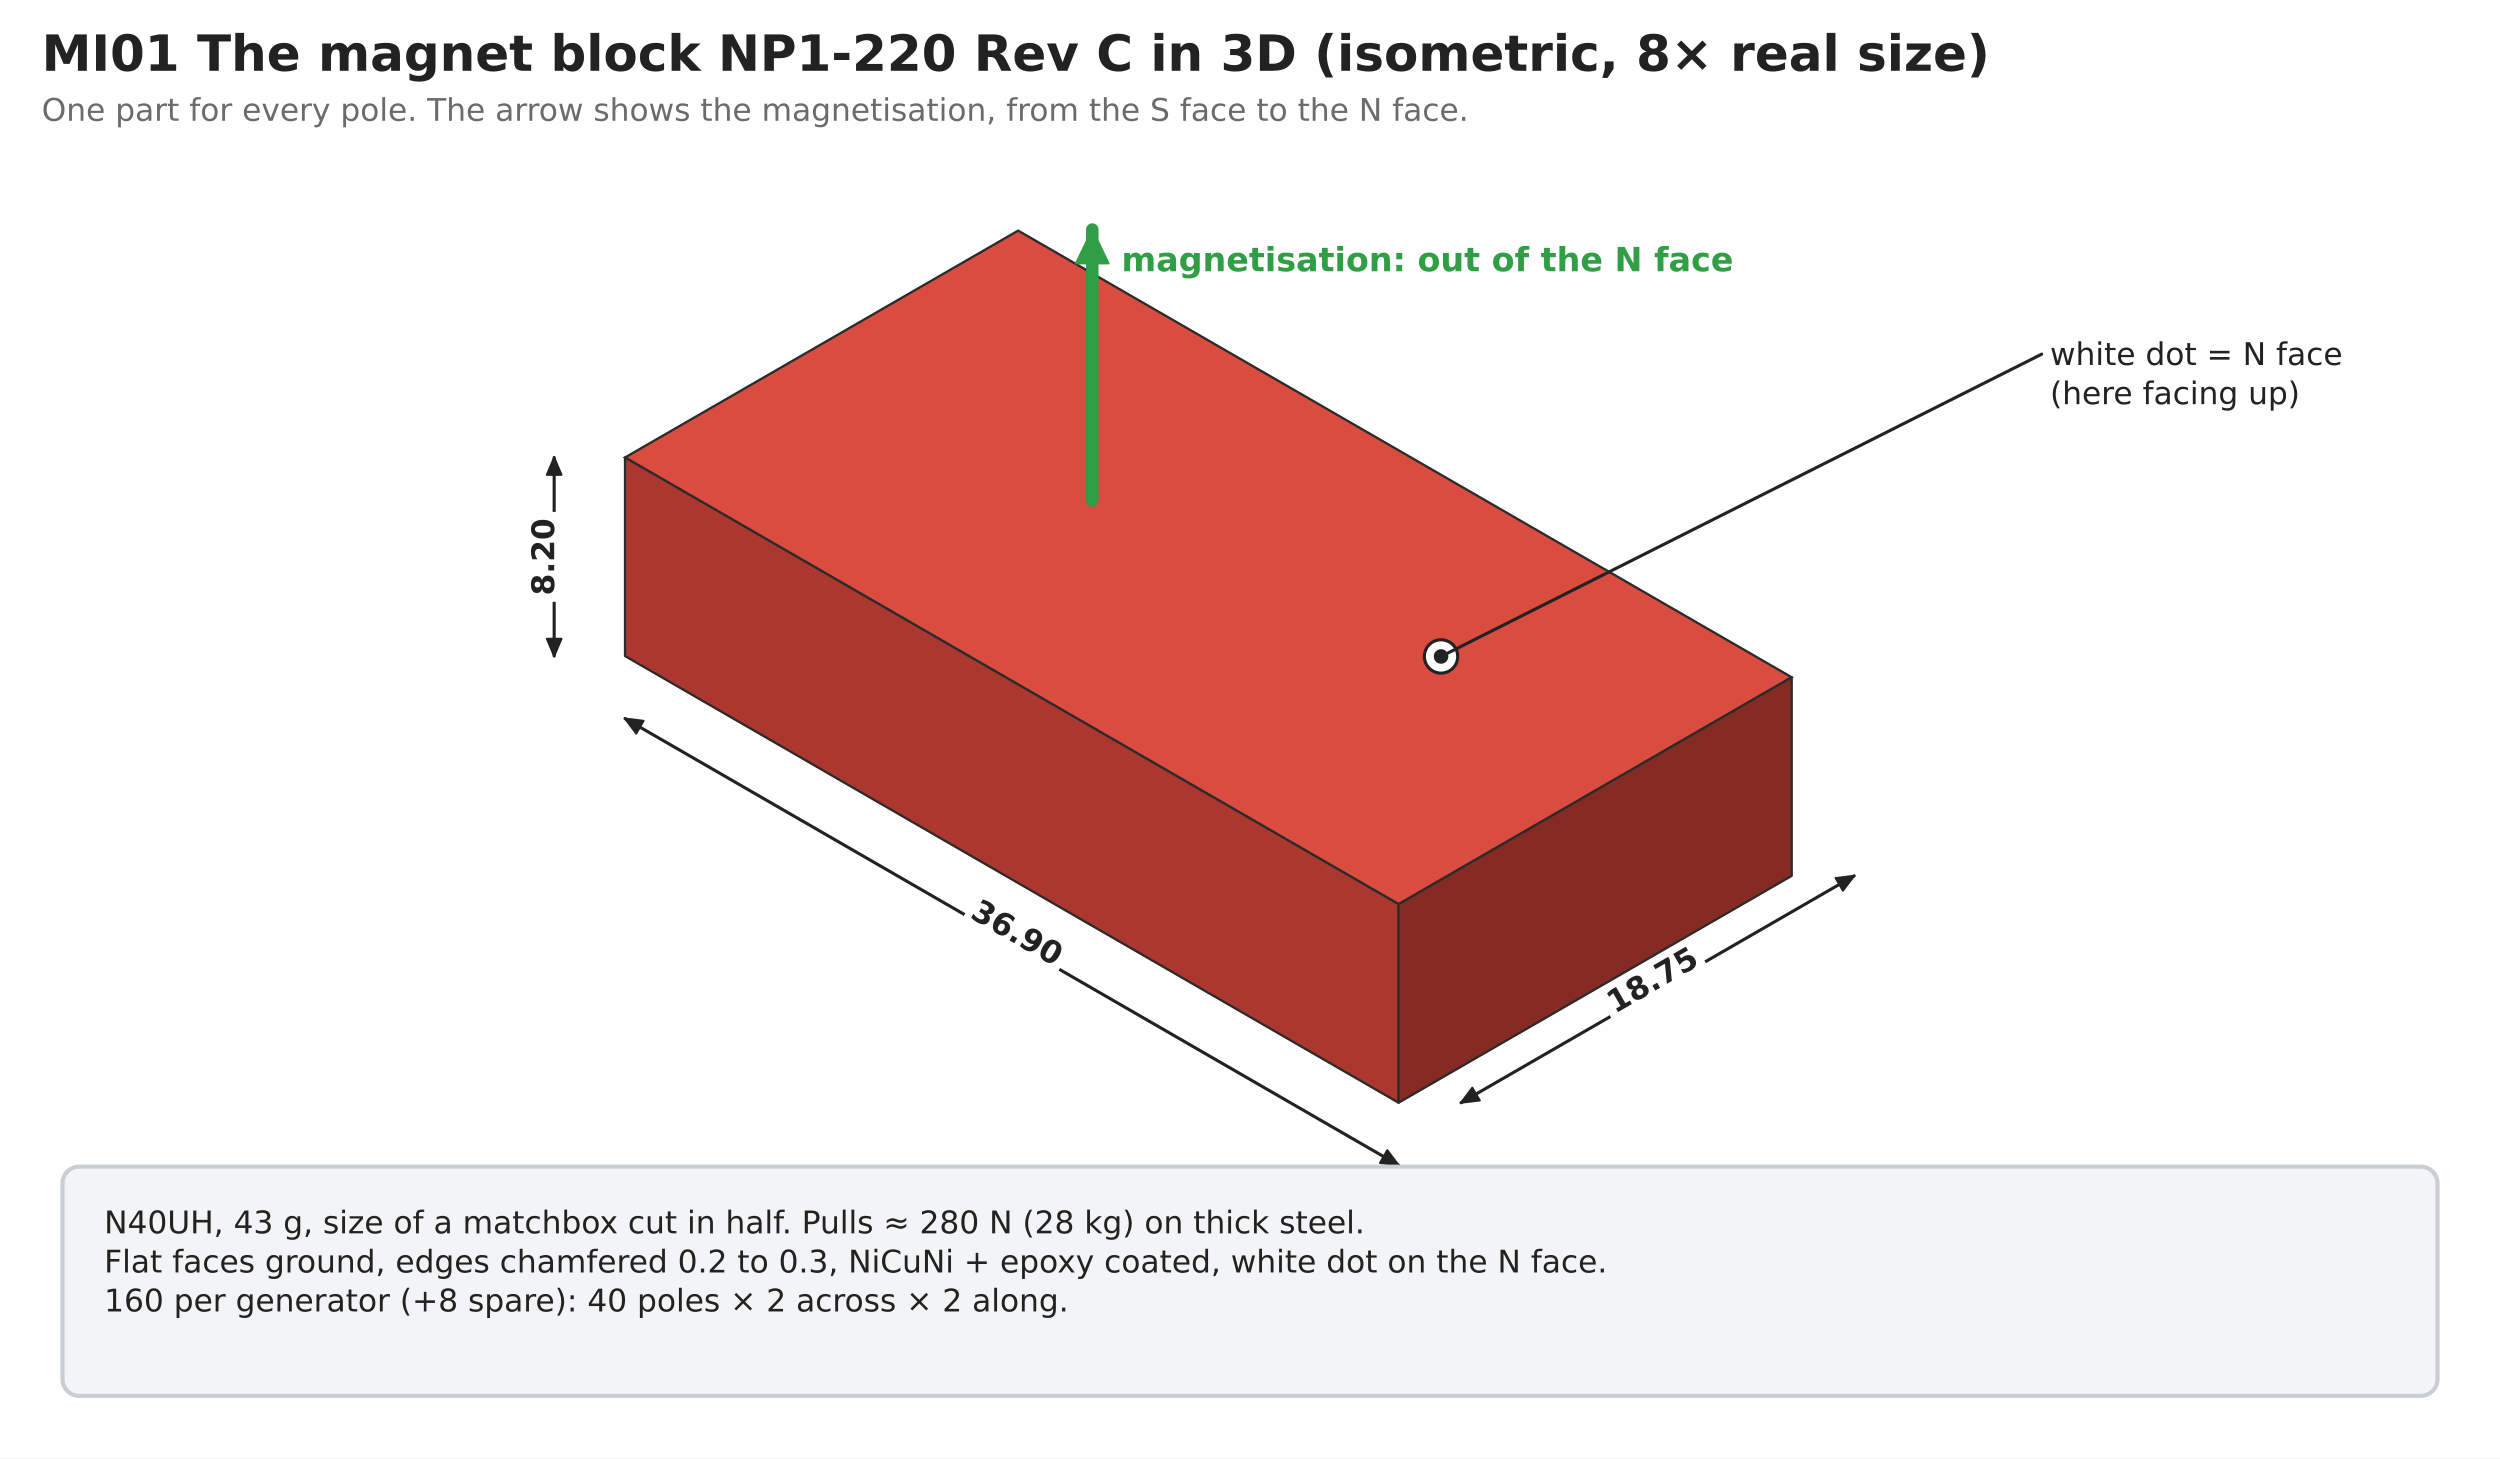
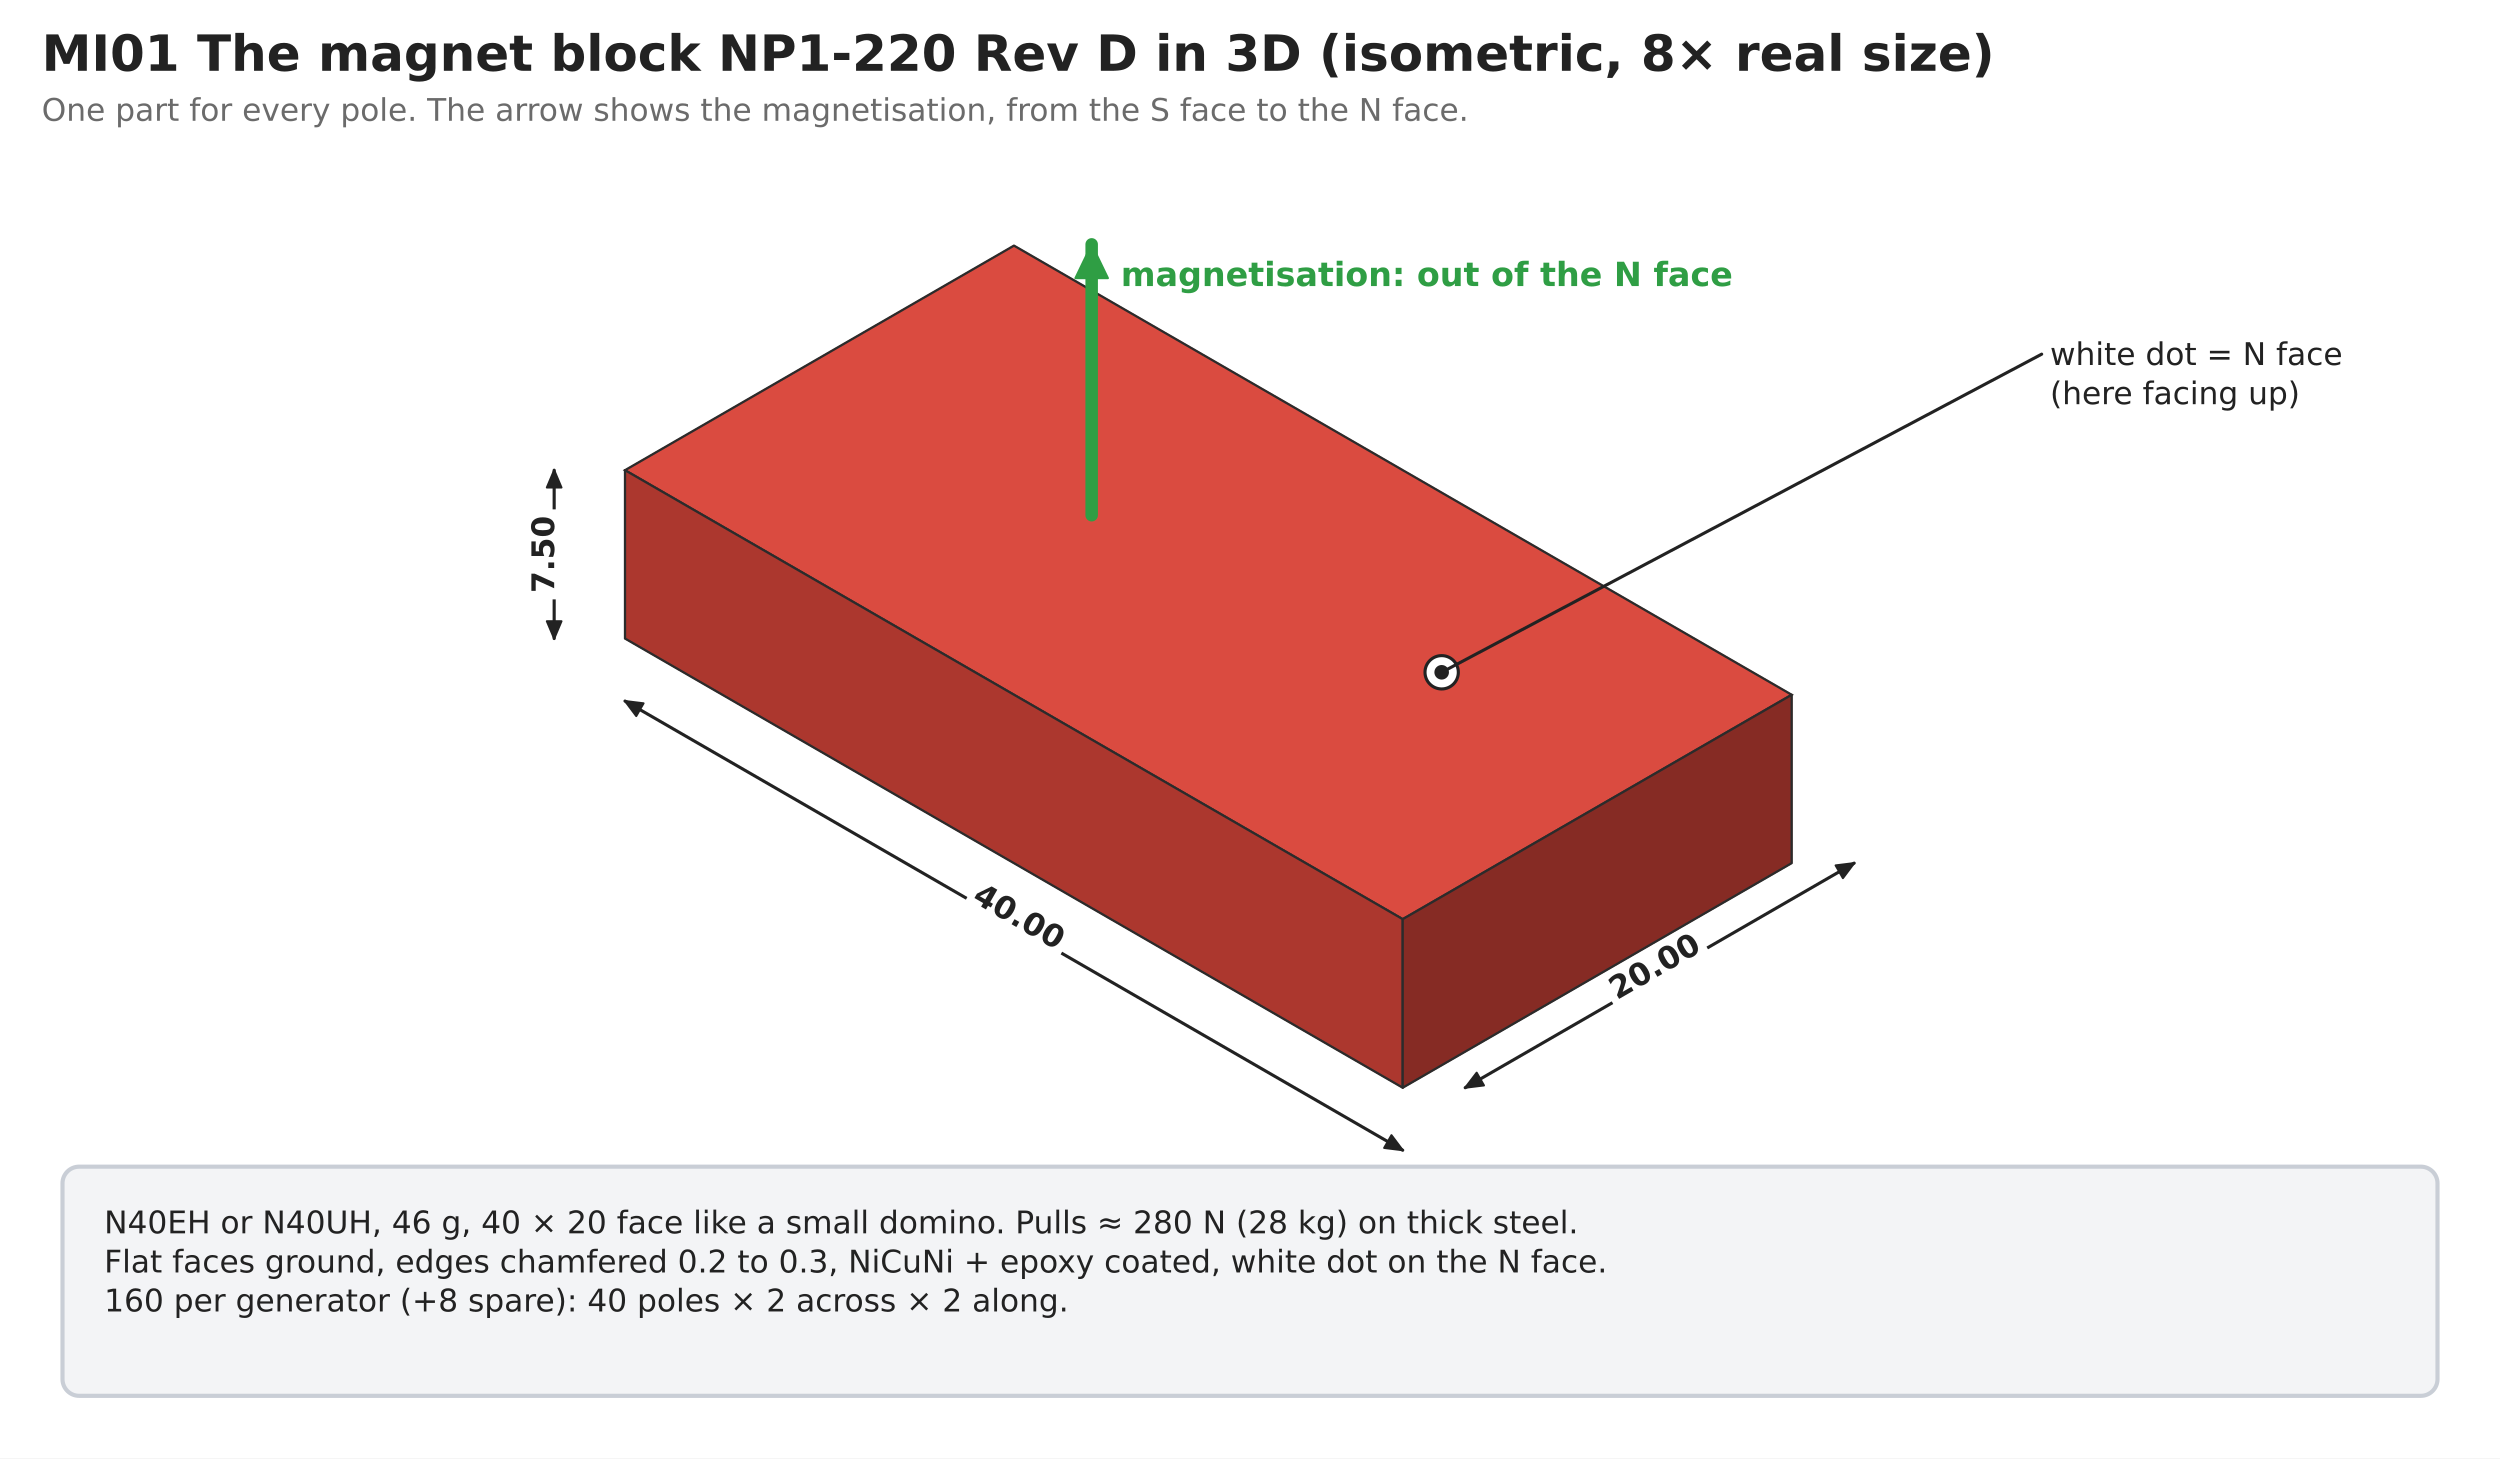
<svg xmlns="http://www.w3.org/2000/svg" viewBox="0 0 1200 700" width="1200" height="700">
  <rect width="100%" height="100%" fill="white" />
-   <text x="20.0" y="34.0" font-family="DejaVu Sans, Arial, Helvetica, sans-serif" font-size="24" text-anchor="start" font-weight="bold" fill="#222222">MI01  The magnet block NP1-220 Rev C in 3D (isometric, 8× real size)</text>
+   <text x="20.0" y="34.0" font-family="DejaVu Sans, Arial, Helvetica, sans-serif" font-size="24" text-anchor="start" font-weight="bold" fill="#222222">MI01  The magnet block NP1-220 Rev D in 3D (isometric, 8× real size)</text>
  <text x="20.0" y="58.0" font-family="DejaVu Sans, Arial, Helvetica, sans-serif" font-size="15" text-anchor="start" font-weight="normal" fill="#6b6b6b">One part for every pole. The arrow shows the magnetisation, from the S face to the N face.</text>
-   <path d="M488.7,110.7 L860.0,325.1 L671.3,434.0 L300.0,219.6 Z " fill="#da4b40" fill-rule="evenodd" stroke="#da4b40" stroke-width="0.7" stroke-linejoin="round" />
-   <path d="M488.7,110.7 L860.0,325.1 L671.3,434.0 L300.0,219.6 L488.7,110.7 " fill="none" stroke="#2b2b2b" stroke-width="1.1" stroke-linecap="round" />
-   <path d="M671.3,529.3 L300.0,314.9 L300.0,219.6 L671.3,434.0 Z " fill="#ac372e" fill-rule="evenodd" stroke="#ac372e" stroke-width="0.7" stroke-linejoin="round" />
-   <path d="M671.3,529.3 L300.0,314.9 M671.3,434.0 L300.0,219.6 M671.3,529.3 L671.3,434.0 M300.0,314.9 L300.0,219.6 " fill="none" stroke="#2b2b2b" stroke-width="1.1" stroke-linecap="round" />
-   <path d="M860.0,420.4 L671.3,529.3 L671.3,434.0 L860.0,325.1 Z " fill="#862b24" fill-rule="evenodd" stroke="#862b24" stroke-width="0.7" stroke-linejoin="round" />
-   <path d="M860.0,420.4 L671.3,529.3 M860.0,325.1 L671.3,434.0 M860.0,420.4 L860.0,325.1 M671.3,529.3 L671.3,434.0 " fill="none" stroke="#2b2b2b" stroke-width="1.1" stroke-linecap="round" />
-   <circle cx="691.7" cy="315.1" r="8.0" fill="white" stroke="#222222" stroke-width="1.5" />
-   <line x1="691.7" y1="315.1" x2="980.0" y2="170.0" stroke="#222222" stroke-width="1.5" stroke-linecap="round" />
-   <circle cx="691.7" cy="315.1" r="3.0" fill="#222222" stroke="#222222" stroke-width="1" />
+   <path d="M486.7,117.9 L860.0,333.5 L673.3,441.2 L300.0,225.7 Z " fill="#da4b40" fill-rule="evenodd" stroke="#da4b40" stroke-width="0.7" stroke-linejoin="round" />
+   <path d="M486.7,117.9 L860.0,333.5 L673.3,441.2 L300.0,225.7 L486.7,117.9 " fill="none" stroke="#2b2b2b" stroke-width="1.1" stroke-linecap="round" />
+   <path d="M673.3,522.1 L300.0,306.5 L300.0,225.7 L673.3,441.2 Z " fill="#ac372e" fill-rule="evenodd" stroke="#ac372e" stroke-width="0.7" stroke-linejoin="round" />
+   <path d="M673.3,522.1 L300.0,306.5 M673.3,441.2 L300.0,225.7 M673.3,522.1 L673.3,441.2 M300.0,306.5 L300.0,225.7 " fill="none" stroke="#2b2b2b" stroke-width="1.1" stroke-linecap="round" />
+   <path d="M860.0,414.3 L673.3,522.1 L673.3,441.2 L860.0,333.5 Z " fill="#862b24" fill-rule="evenodd" stroke="#862b24" stroke-width="0.7" stroke-linejoin="round" />
+   <path d="M860.0,414.3 L673.3,522.1 M860.0,333.5 L673.3,441.2 M860.0,414.3 L860.0,333.5 M673.3,522.1 L673.3,441.2 " fill="none" stroke="#2b2b2b" stroke-width="1.1" stroke-linecap="round" />
+   <circle cx="692.0" cy="322.7" r="8.0" fill="white" stroke="#222222" stroke-width="1.5" />
+   <line x1="692.0" y1="322.7" x2="980.0" y2="170.0" stroke="#222222" stroke-width="1.5" stroke-linecap="round" />
+   <circle cx="692.0" cy="322.7" r="3.0" fill="#222222" stroke="#222222" stroke-width="1" />
  <text x="984.0" y="175.2" font-family="DejaVu Sans, Arial, Helvetica, sans-serif" font-size="15" text-anchor="start" font-weight="normal" fill="#222222">white dot = N face</text>
  <text x="984.0" y="194.0" font-family="DejaVu Sans, Arial, Helvetica, sans-serif" font-size="15" text-anchor="start" font-weight="normal" fill="#222222">(here facing up)</text>
-   <line x1="300.0" y1="344.9" x2="671.3" y2="559.3" stroke="#222222" stroke-width="1.5" stroke-linecap="round" />
-   <polygon points="300.0,344.9 308.9,346.0 305.4,352.1" fill="#222222" stroke="#222222" stroke-width="1" stroke-linejoin="round" fill-opacity="1" />
-   <polygon points="671.3,559.3 662.4,558.2 665.9,552.1" fill="#222222" stroke="#222222" stroke-width="1" stroke-linejoin="round" fill-opacity="1" />
-   <g transform="translate(485.7,452.1) rotate(30.0)">
+   <line x1="300.0" y1="336.5" x2="673.3" y2="552.1" stroke="#222222" stroke-width="1.5" stroke-linecap="round" />
+   <polygon points="300.0,336.5 308.9,337.6 305.4,343.7" fill="#222222" stroke="#222222" stroke-width="1" stroke-linejoin="round" fill-opacity="1" />
+   <polygon points="673.3,552.1 664.4,551.0 667.9,544.9" fill="#222222" stroke="#222222" stroke-width="1" stroke-linejoin="round" fill-opacity="1" />
+   <g transform="translate(486.7,444.3) rotate(30.0)">
    <rect x="-26.2" y="-12.8" width="52.5" height="17.2" rx="0" fill="white" stroke="none" stroke-width="0" fill-opacity="1" />
-     <text x="0.0" y="0.0" font-family="DejaVu Sans, Arial, Helvetica, sans-serif" font-size="15" text-anchor="middle" font-weight="bold" fill="#222222">36.90</text>
+     <text x="0.0" y="0.0" font-family="DejaVu Sans, Arial, Helvetica, sans-serif" font-size="15" text-anchor="middle" font-weight="bold" fill="#222222">40.00</text>
  </g>
-   <line x1="701.3" y1="529.3" x2="890.0" y2="420.4" stroke="#222222" stroke-width="1.5" stroke-linecap="round" />
-   <polygon points="701.3,529.3 706.7,522.1 710.3,528.2" fill="#222222" stroke="#222222" stroke-width="1" stroke-linejoin="round" fill-opacity="1" />
-   <polygon points="890.0,420.4 884.6,427.5 881.1,421.5" fill="#222222" stroke="#222222" stroke-width="1" stroke-linejoin="round" fill-opacity="1" />
-   <g transform="translate(795.7,474.8) rotate(-30.0)">
+   <line x1="703.3" y1="522.1" x2="890.0" y2="414.3" stroke="#222222" stroke-width="1.5" stroke-linecap="round" />
+   <polygon points="703.3,522.1 708.8,514.9 712.3,521.0" fill="#222222" stroke="#222222" stroke-width="1" stroke-linejoin="round" fill-opacity="1" />
+   <polygon points="890.0,414.3 884.6,421.5 881.1,415.4" fill="#222222" stroke="#222222" stroke-width="1" stroke-linejoin="round" fill-opacity="1" />
+   <g transform="translate(796.7,468.2) rotate(-30.0)">
    <rect x="-26.2" y="-12.8" width="52.5" height="17.2" rx="0" fill="white" stroke="none" stroke-width="0" fill-opacity="1" />
-     <text x="0.0" y="0.0" font-family="DejaVu Sans, Arial, Helvetica, sans-serif" font-size="15" text-anchor="middle" font-weight="bold" fill="#222222">18.75</text>
+     <text x="0.0" y="0.0" font-family="DejaVu Sans, Arial, Helvetica, sans-serif" font-size="15" text-anchor="middle" font-weight="bold" fill="#222222">20.00</text>
  </g>
-   <line x1="266.0" y1="314.9" x2="266.0" y2="219.6" stroke="#222222" stroke-width="1.5" stroke-linecap="round" />
-   <polygon points="266.0,314.9 262.5,306.6 269.5,306.6" fill="#222222" stroke="#222222" stroke-width="1" stroke-linejoin="round" fill-opacity="1" />
-   <polygon points="266.0,219.6 269.5,227.9 262.5,227.9" fill="#222222" stroke="#222222" stroke-width="1" stroke-linejoin="round" fill-opacity="1" />
-   <g transform="translate(266.0,267.3) rotate(-90.0)">
+   <line x1="266.0" y1="306.5" x2="266.0" y2="225.7" stroke="#222222" stroke-width="1.5" stroke-linecap="round" />
+   <polygon points="266.0,306.5 262.5,298.2 269.5,298.2" fill="#222222" stroke="#222222" stroke-width="1" stroke-linejoin="round" fill-opacity="1" />
+   <polygon points="266.0,225.7 269.5,234.0 262.5,234.0" fill="#222222" stroke="#222222" stroke-width="1" stroke-linejoin="round" fill-opacity="1" />
+   <g transform="translate(266.0,266.1) rotate(-90.0)">
    <rect x="-21.6" y="-12.8" width="43.2" height="17.2" rx="0" fill="white" stroke="none" stroke-width="0" fill-opacity="1" />
-     <text x="0.0" y="0.0" font-family="DejaVu Sans, Arial, Helvetica, sans-serif" font-size="15" text-anchor="middle" font-weight="bold" fill="#222222">8.20</text>
+     <text x="0.0" y="0.0" font-family="DejaVu Sans, Arial, Helvetica, sans-serif" font-size="15" text-anchor="middle" font-weight="bold" fill="#222222">7.50</text>
  </g>
-   <line x1="524.3" y1="240.2" x2="524.3" y2="110.2" stroke="#2f9e44" stroke-width="6" stroke-linecap="round" />
-   <polygon points="524.3,110.2 532.1,126.4 516.5,126.4" fill="#2f9e44" stroke="#2f9e44" stroke-width="1" stroke-linejoin="round" fill-opacity="1" />
-   <text x="538.3" y="130.2" font-family="DejaVu Sans, Arial, Helvetica, sans-serif" font-size="16" text-anchor="start" font-weight="bold" fill="#2f9e44">magnetisation: out of the N face</text>
+   <line x1="524.0" y1="247.3" x2="524.0" y2="117.3" stroke="#2f9e44" stroke-width="6" stroke-linecap="round" />
+   <polygon points="524.0,117.3 531.8,133.5 516.2,133.5" fill="#2f9e44" stroke="#2f9e44" stroke-width="1" stroke-linejoin="round" fill-opacity="1" />
+   <text x="538.0" y="137.3" font-family="DejaVu Sans, Arial, Helvetica, sans-serif" font-size="16" text-anchor="start" font-weight="bold" fill="#2f9e44">magnetisation: out of the N face</text>
  <rect x="30.0" y="560.0" width="1140.0" height="110.0" rx="8" fill="#f3f4f6" stroke="#c9ced6" stroke-width="2" fill-opacity="1" />
-   <text x="50.0" y="592.0" font-family="DejaVu Sans, Arial, Helvetica, sans-serif" font-size="15" text-anchor="start" font-weight="normal" fill="#222222">N40UH, 43 g, size of a matchbox cut in half. Pulls ≈ 280 N (28 kg) on thick steel.</text>
+   <text x="50.0" y="592.0" font-family="DejaVu Sans, Arial, Helvetica, sans-serif" font-size="15" text-anchor="start" font-weight="normal" fill="#222222">N40EH or N40UH, 46 g, 40 × 20 face like a small domino. Pulls ≈ 280 N (28 kg) on thick steel.</text>
  <text x="50.0" y="610.8" font-family="DejaVu Sans, Arial, Helvetica, sans-serif" font-size="15" text-anchor="start" font-weight="normal" fill="#222222">Flat faces ground, edges chamfered 0.2 to 0.3, NiCuNi + epoxy coated, white dot on the N face.</text>
  <text x="50.0" y="629.5" font-family="DejaVu Sans, Arial, Helvetica, sans-serif" font-size="15" text-anchor="start" font-weight="normal" fill="#222222">160 per generator (+8 spare): 40 poles × 2 across × 2 along.</text>
</svg>
